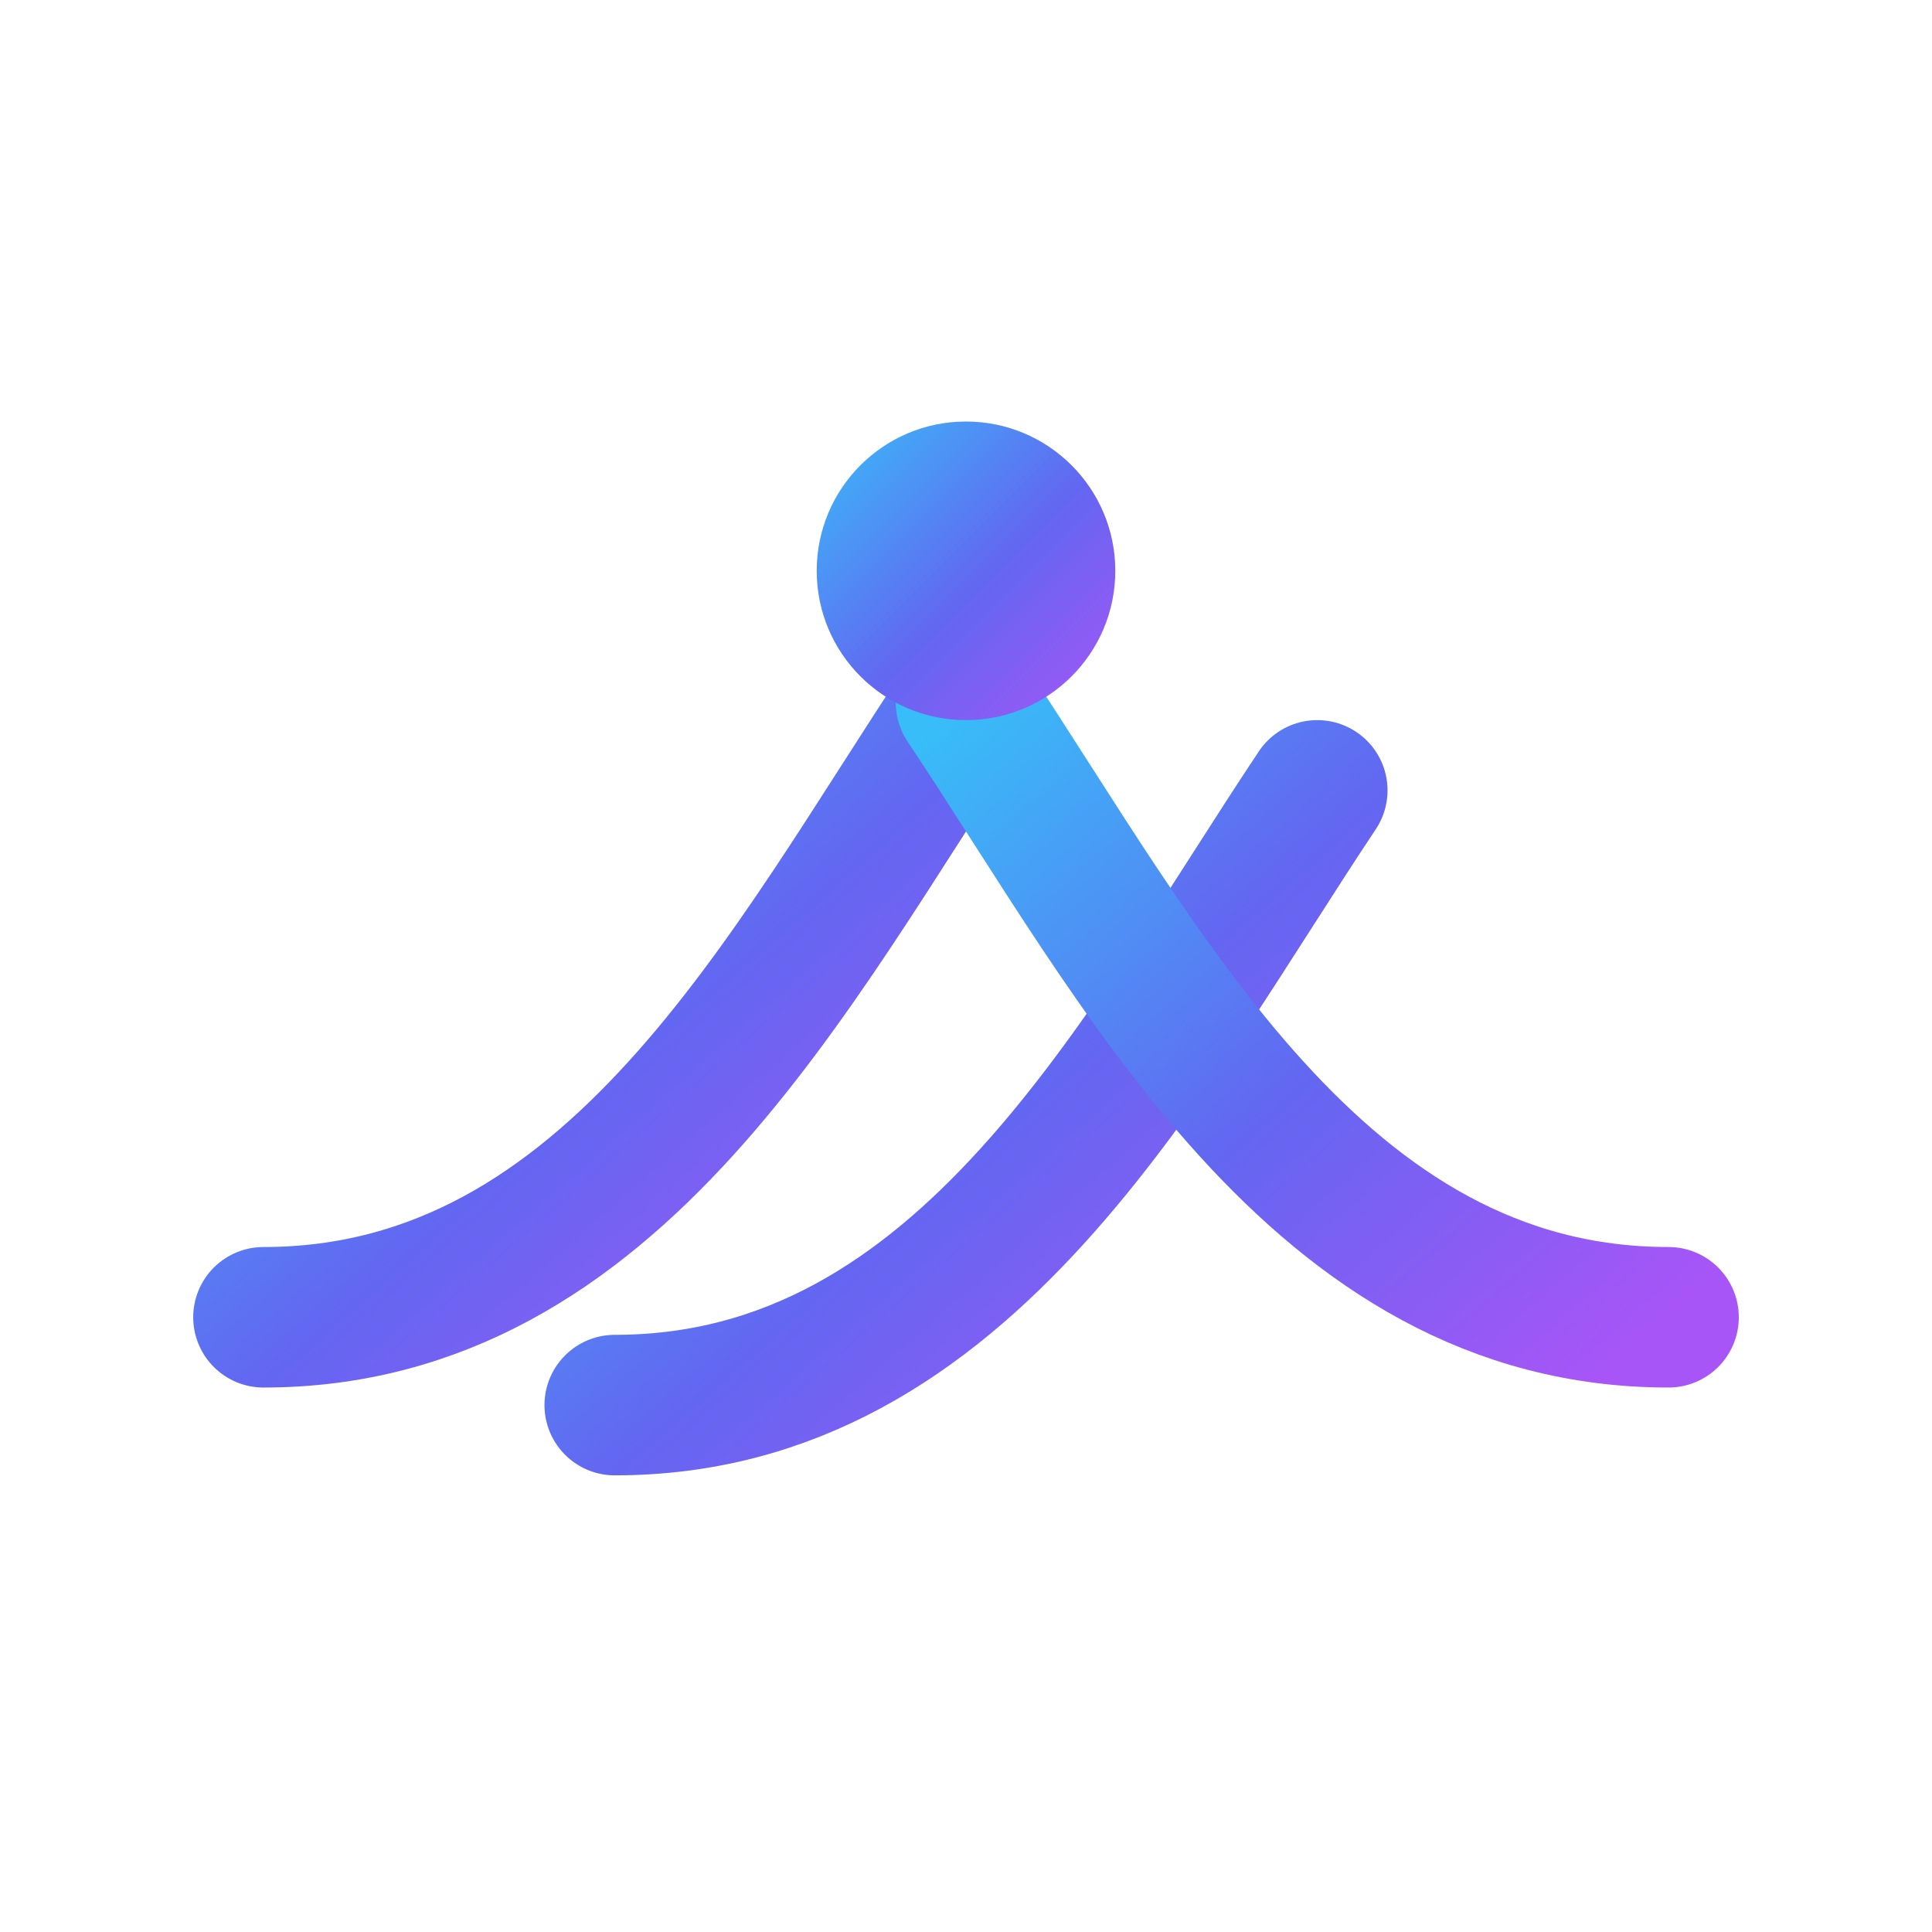
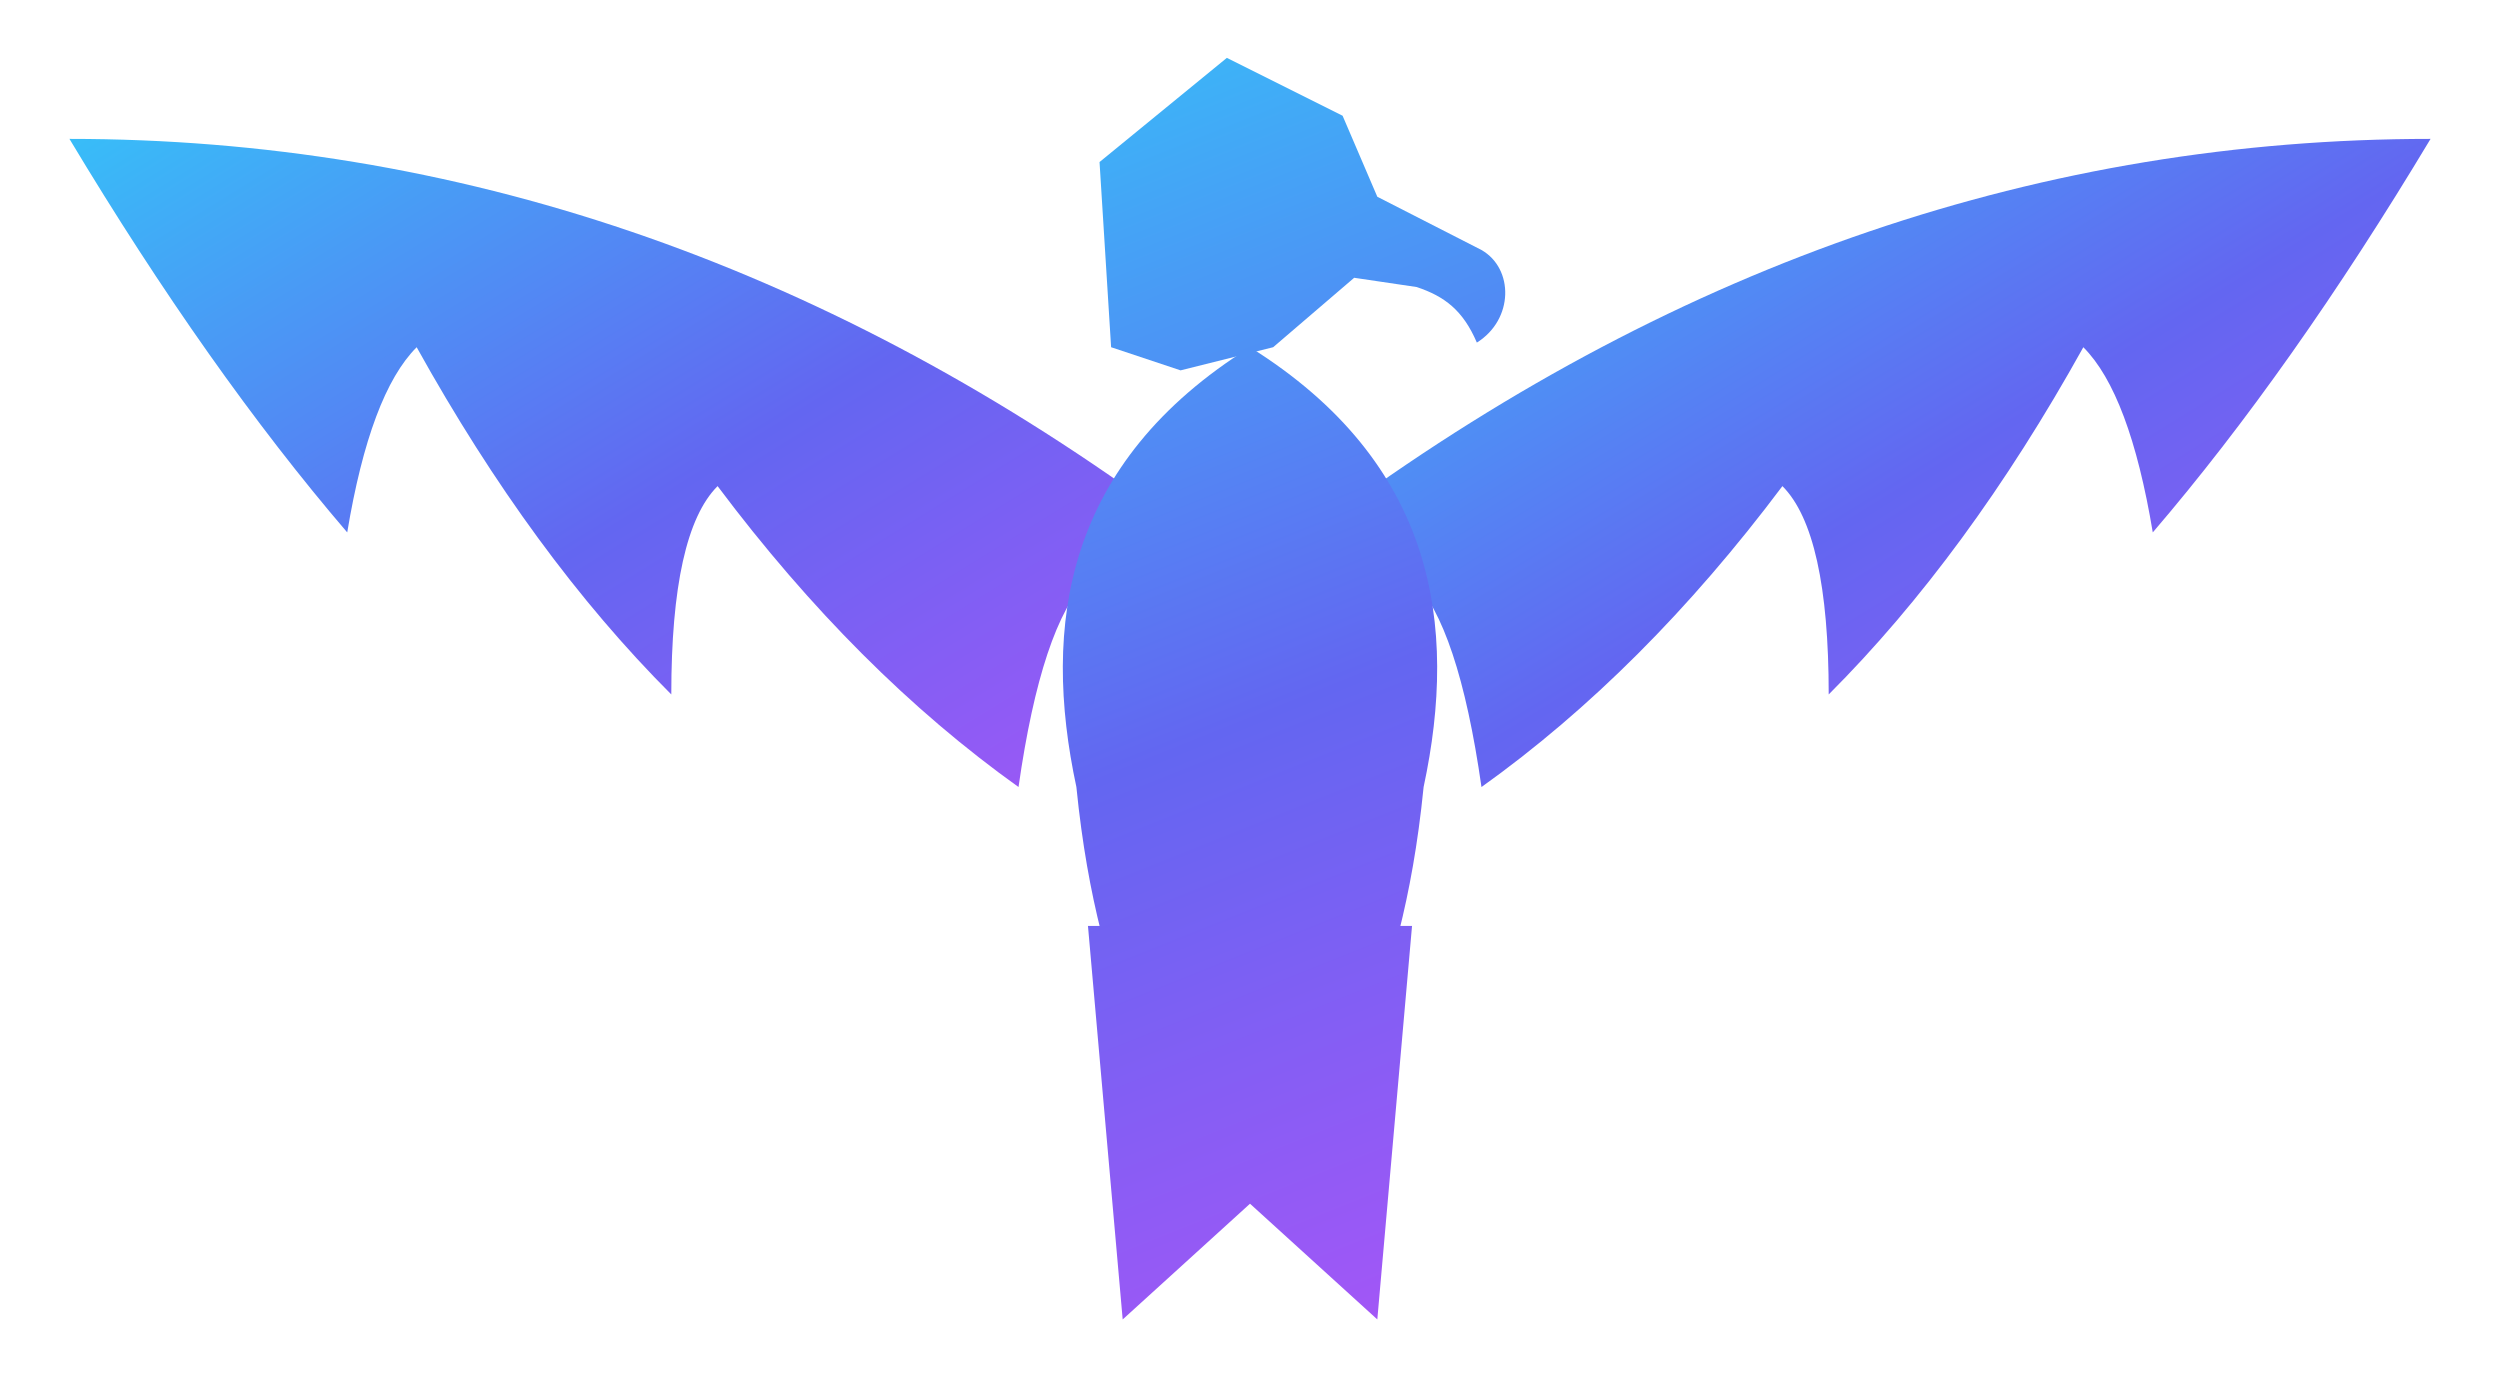
- <svg xmlns="http://www.w3.org/2000/svg" viewBox="0 0 44 44" role="img" aria-label="Garuda Engine">
+ <svg xmlns="http://www.w3.org/2000/svg" viewBox="6 0 108 60">
  <defs>
-     <linearGradient id="gs" x1="0" y1="0" x2="1" y2="1">
+     <linearGradient id="garuda-glyph" x1="0" y1="0" x2="1" y2="1">
      <stop offset="0%" stop-color="#38bdf8" />
-       <stop offset="55%" stop-color="#6366f1" />
+       <stop offset="52%" stop-color="#6366f1" />
+       <stop offset="100%" stop-color="#a855f7" />
+     </linearGradient>
+     <linearGradient id="garuda-glyph-trunk" gradientUnits="userSpaceOnUse" x1="50" y1="2" x2="72" y2="57">
+       <stop offset="0%" stop-color="#38bdf8" />
+       <stop offset="52%" stop-color="#6366f1" />
      <stop offset="100%" stop-color="#a855f7" />
    </linearGradient>
  </defs>
-   <g fill="none" stroke="url(#gs)" stroke-width="3.2" stroke-linecap="round" stroke-linejoin="round">
-     <path d="M6 30 C 14 30, 18 22, 22 16" />
-     <path d="M14 32 C 22 32, 26 24, 30 18" />
-     <path d="M38 30 C 30 30, 26 22, 22 16" />
+   <g fill="url(#garuda-glyph)">
+     <path d="M 56 22 Q 34 6, 9 6 Q 15 16, 21 23 Q 22 17, 24 15 Q 29 24, 35 30 Q 35 23, 37 21 Q 43 29, 50 34 Q 51 27, 53 25 Q 56 31, 58 36 Z" />
+     <path d="M 64.0 22 Q 86.0 6 111.0 6 Q 105.0 16 99.0 23 Q 98.0 17 96.0 15 Q 91.0 24 85.0 30 Q 85.0 23 83.0 21 Q 77.0 29 70.0 34 Q 69.0 27 67.0 25 Q 64.0 31 62.0 36 Z" />
  </g>
-   <circle cx="22" cy="13" r="3.4" fill="url(#gs)" />
+   <g fill="url(#garuda-glyph-trunk)">
+     <path d="M 53.0 40 L 67.0 40 L 65.5 57 L 60.0 52 L 54.5 57 Z" />
+     <path d="M 60.0 15 C 68.0 20, 69.0 27, 67.5 34 C 67.0 39, 66.0 42, 65.0 45 L 55.0 45 C 54.0 42, 53.0 39, 52.5 34 C 51.0 27, 52.0 20, 60.0 15 Z" />
+     <path d="M 54.0 15 L 53.5 7 L 59.0 2.5 L 64.0 5 L 65.5 8.5 L 70.0 10.8 C 71.4 11.6, 71.4 13.8, 69.8 14.8 C 69.2 13.4, 68.4 12.8, 67.2 12.4 L 64.5 12 L 61.0 15 L 57.0 16 Z" />
+   </g>
</svg>
